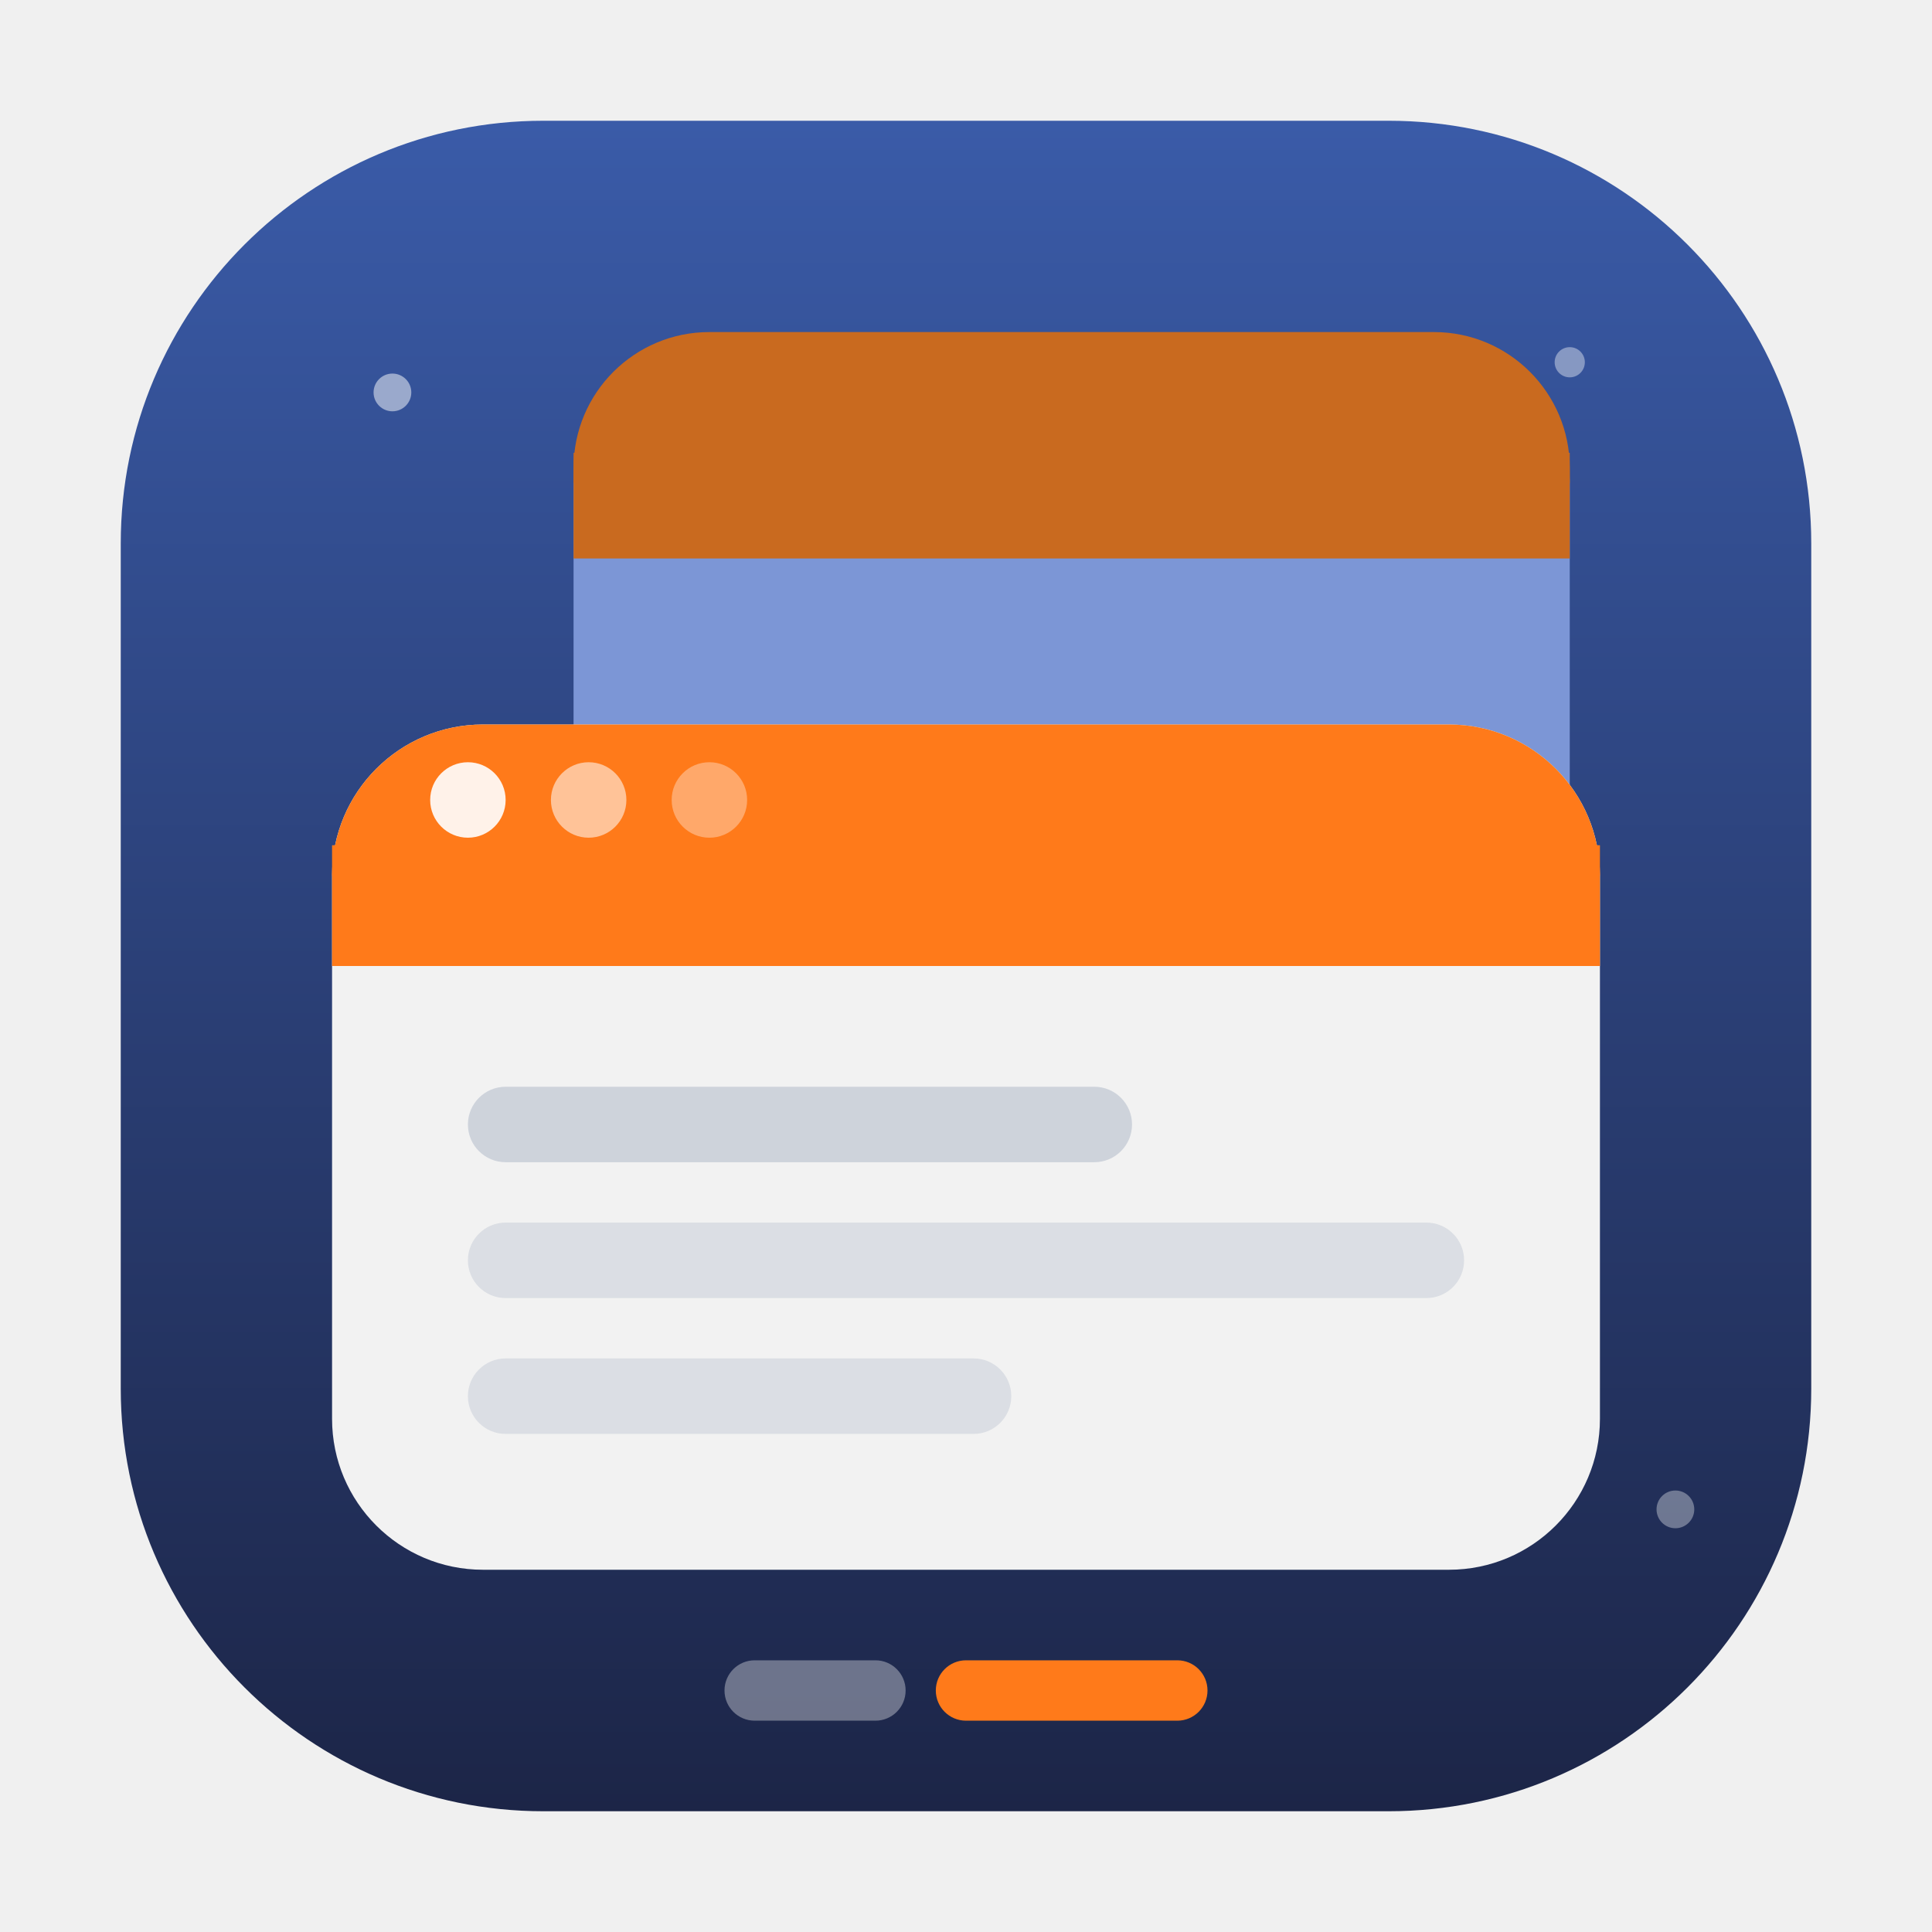
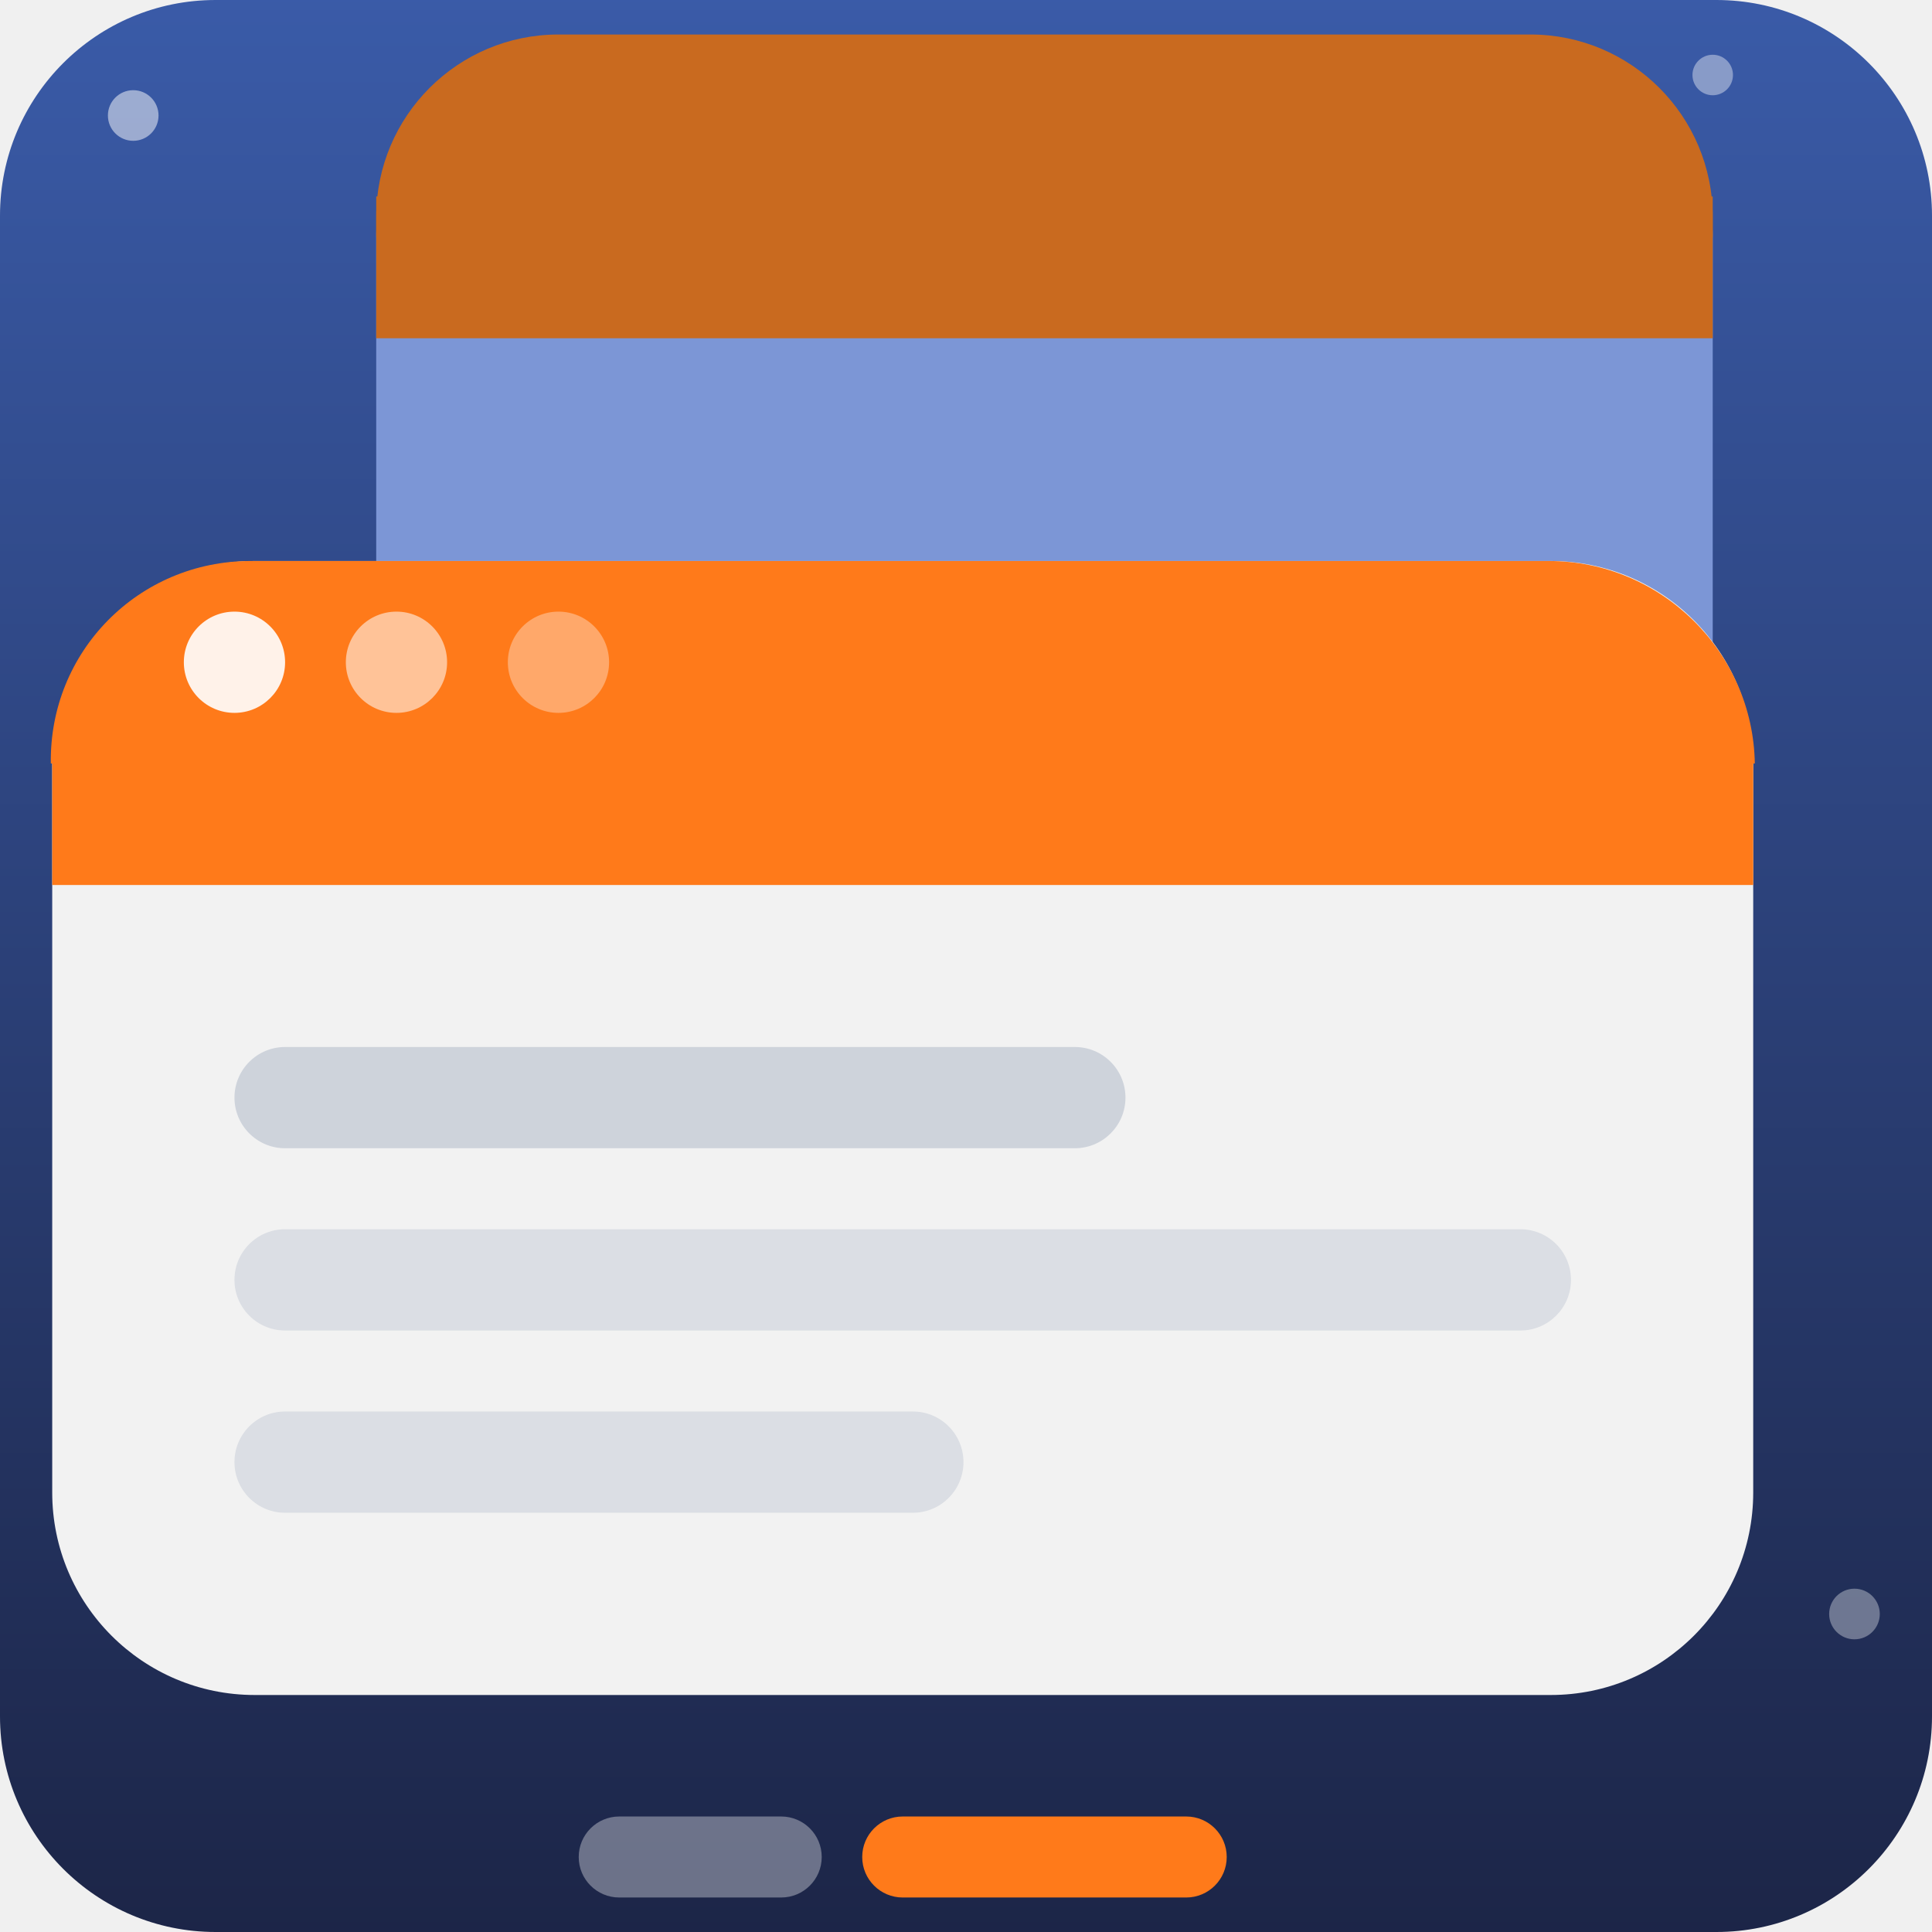
- <svg xmlns="http://www.w3.org/2000/svg" width="256" height="256" viewBox="0 0 256 256" fill="none">
+ <svg xmlns="http://www.w3.org/2000/svg" xmlns:ns1="https://boxy-svg.com" width="256" height="256" viewBox="16 16 224 224" fill="none" preserveAspectRatio="xMinYMin">
  <defs>
    <linearGradient id="bg-w-dark" x1="0" y1="0" x2="0" y2="1">
      <stop offset="0" stop-color="#3A5BA8" />
      <stop offset="1" stop-color="#1C2547" />
    </linearGradient>
+     <ns1:export>
+       <ns1:file format="svg" />
+     </ns1:export>
  </defs>
-   <rect x="16" y="16" width="224" height="224" rx="56" fill="url(#bg-w-dark)" />
-   <circle cx="52" cy="52" r="2.5" fill="#FFFFFF" opacity="0.5" />
-   <circle cx="208" cy="48" r="2" fill="#FFFFFF" opacity="0.4" />
-   <circle cx="222" cy="200" r="2.5" fill="#FFFFFF" opacity="0.35" />
-   <g>
-     <rect x="76" y="46" width="132" height="96" rx="18" fill="#7C96D6" />
-     <path d="M76 64 v-2 a18 18 0 0 1 18 -18 h96 a18 18 0 0 1 18 18 v2 z" fill="#C96A1F" />
-     <rect x="76" y="60" width="132" height="14" fill="#C96A1F" />
-   </g>
-   <g>
-     <rect x="44" y="96" width="168" height="112" rx="20" fill="#F2F2F2" />
-     <path d="M44 116 v-0 a20 20 0 0 1 20 -20 h128 a20 20 0 0 1 20 20 v0 z" fill="#FF7A1A" />
-     <rect x="44" y="112" width="168" height="16" fill="#FF7A1A" />
-     <circle cx="62" cy="106" r="5" fill="#FFFFFF" opacity="0.9" />
-     <circle cx="78" cy="106" r="5" fill="#FFFFFF" opacity="0.55" />
-     <circle cx="94" cy="106" r="5" fill="#FFFFFF" opacity="0.35" />
-     <rect x="62" y="144" width="88" height="10" rx="5" fill="#2B4776" opacity="0.18" />
-     <rect x="62" y="162" width="132" height="10" rx="5" fill="#2B4776" opacity="0.12" />
-     <rect x="62" y="180" width="72" height="10" rx="5" fill="#2B4776" opacity="0.12" />
-   </g>
-   <g>
-     <rect x="96" y="220" width="24" height="8" rx="4" fill="#FFFFFF" opacity="0.35" />
-     <rect x="124" y="220" width="36" height="8" rx="4" fill="#FF7A1A" />
+   <rect x="16" y="16" width="224" height="224" rx="25" fill="url(#bg-w-dark)" ry="25" />
+   <g style="" transform="matrix(1.173913, 0, 0, 1.173913, -29.59782, -31.65217)">
+     <circle cx="52" cy="52" r="2.5" fill="#FFFFFF" opacity="0.5" />
+     <circle cx="208" cy="48" r="2" fill="#FFFFFF" opacity="0.4" />
+     <circle cx="222" cy="200" r="2.5" fill="#FFFFFF" opacity="0.35" />
+     <g>
+       <rect x="76" y="46" width="132" height="96" rx="18" fill="#7C96D6" />
+       <path d="M76 64 v-2 a18 18 0 0 1 18 -18 h96 a18 18 0 0 1 18 18 v2 z" fill="#C96A1F" />
+       <rect x="76" y="60" width="132" height="14" fill="#C96A1F" />
+     </g>
+     <g>
+       <rect x="44" y="96" width="168" height="112" rx="20" fill="#F2F2F2" />
+       <path d="M 43.863 116 C 43.689 104.954 52.518 96 63.584 96 L 191.808 96 C 202.873 96 211.983 104.954 212.157 116 L 43.863 116 Z" fill="#FF7A1A" style="" />
+       <rect x="44" y="115.595" width="168" height="12.405" fill="#FF7A1A" style="" />
+       <circle cx="62" cy="106" r="5" fill="#FFFFFF" opacity="0.9" />
+       <circle cx="78" cy="106" r="5" fill="#FFFFFF" opacity="0.55" />
+       <circle cx="94" cy="106" r="5" fill="#FFFFFF" opacity="0.35" />
+       <rect x="62" y="144" width="88" height="10" rx="5" fill="#2B4776" opacity="0.18" />
+       <rect x="62" y="162" width="132" height="10" rx="5" fill="#2B4776" opacity="0.12" />
+       <rect x="62" y="180" width="72" height="10" rx="5" fill="#2B4776" opacity="0.12" />
+     </g>
+     <g>
+       <rect x="96" y="220" width="24" height="8" rx="4" fill="#FFFFFF" opacity="0.35" />
+       <rect x="124" y="220" width="36" height="8" rx="4" fill="#FF7A1A" />
+     </g>
  </g>
</svg>
